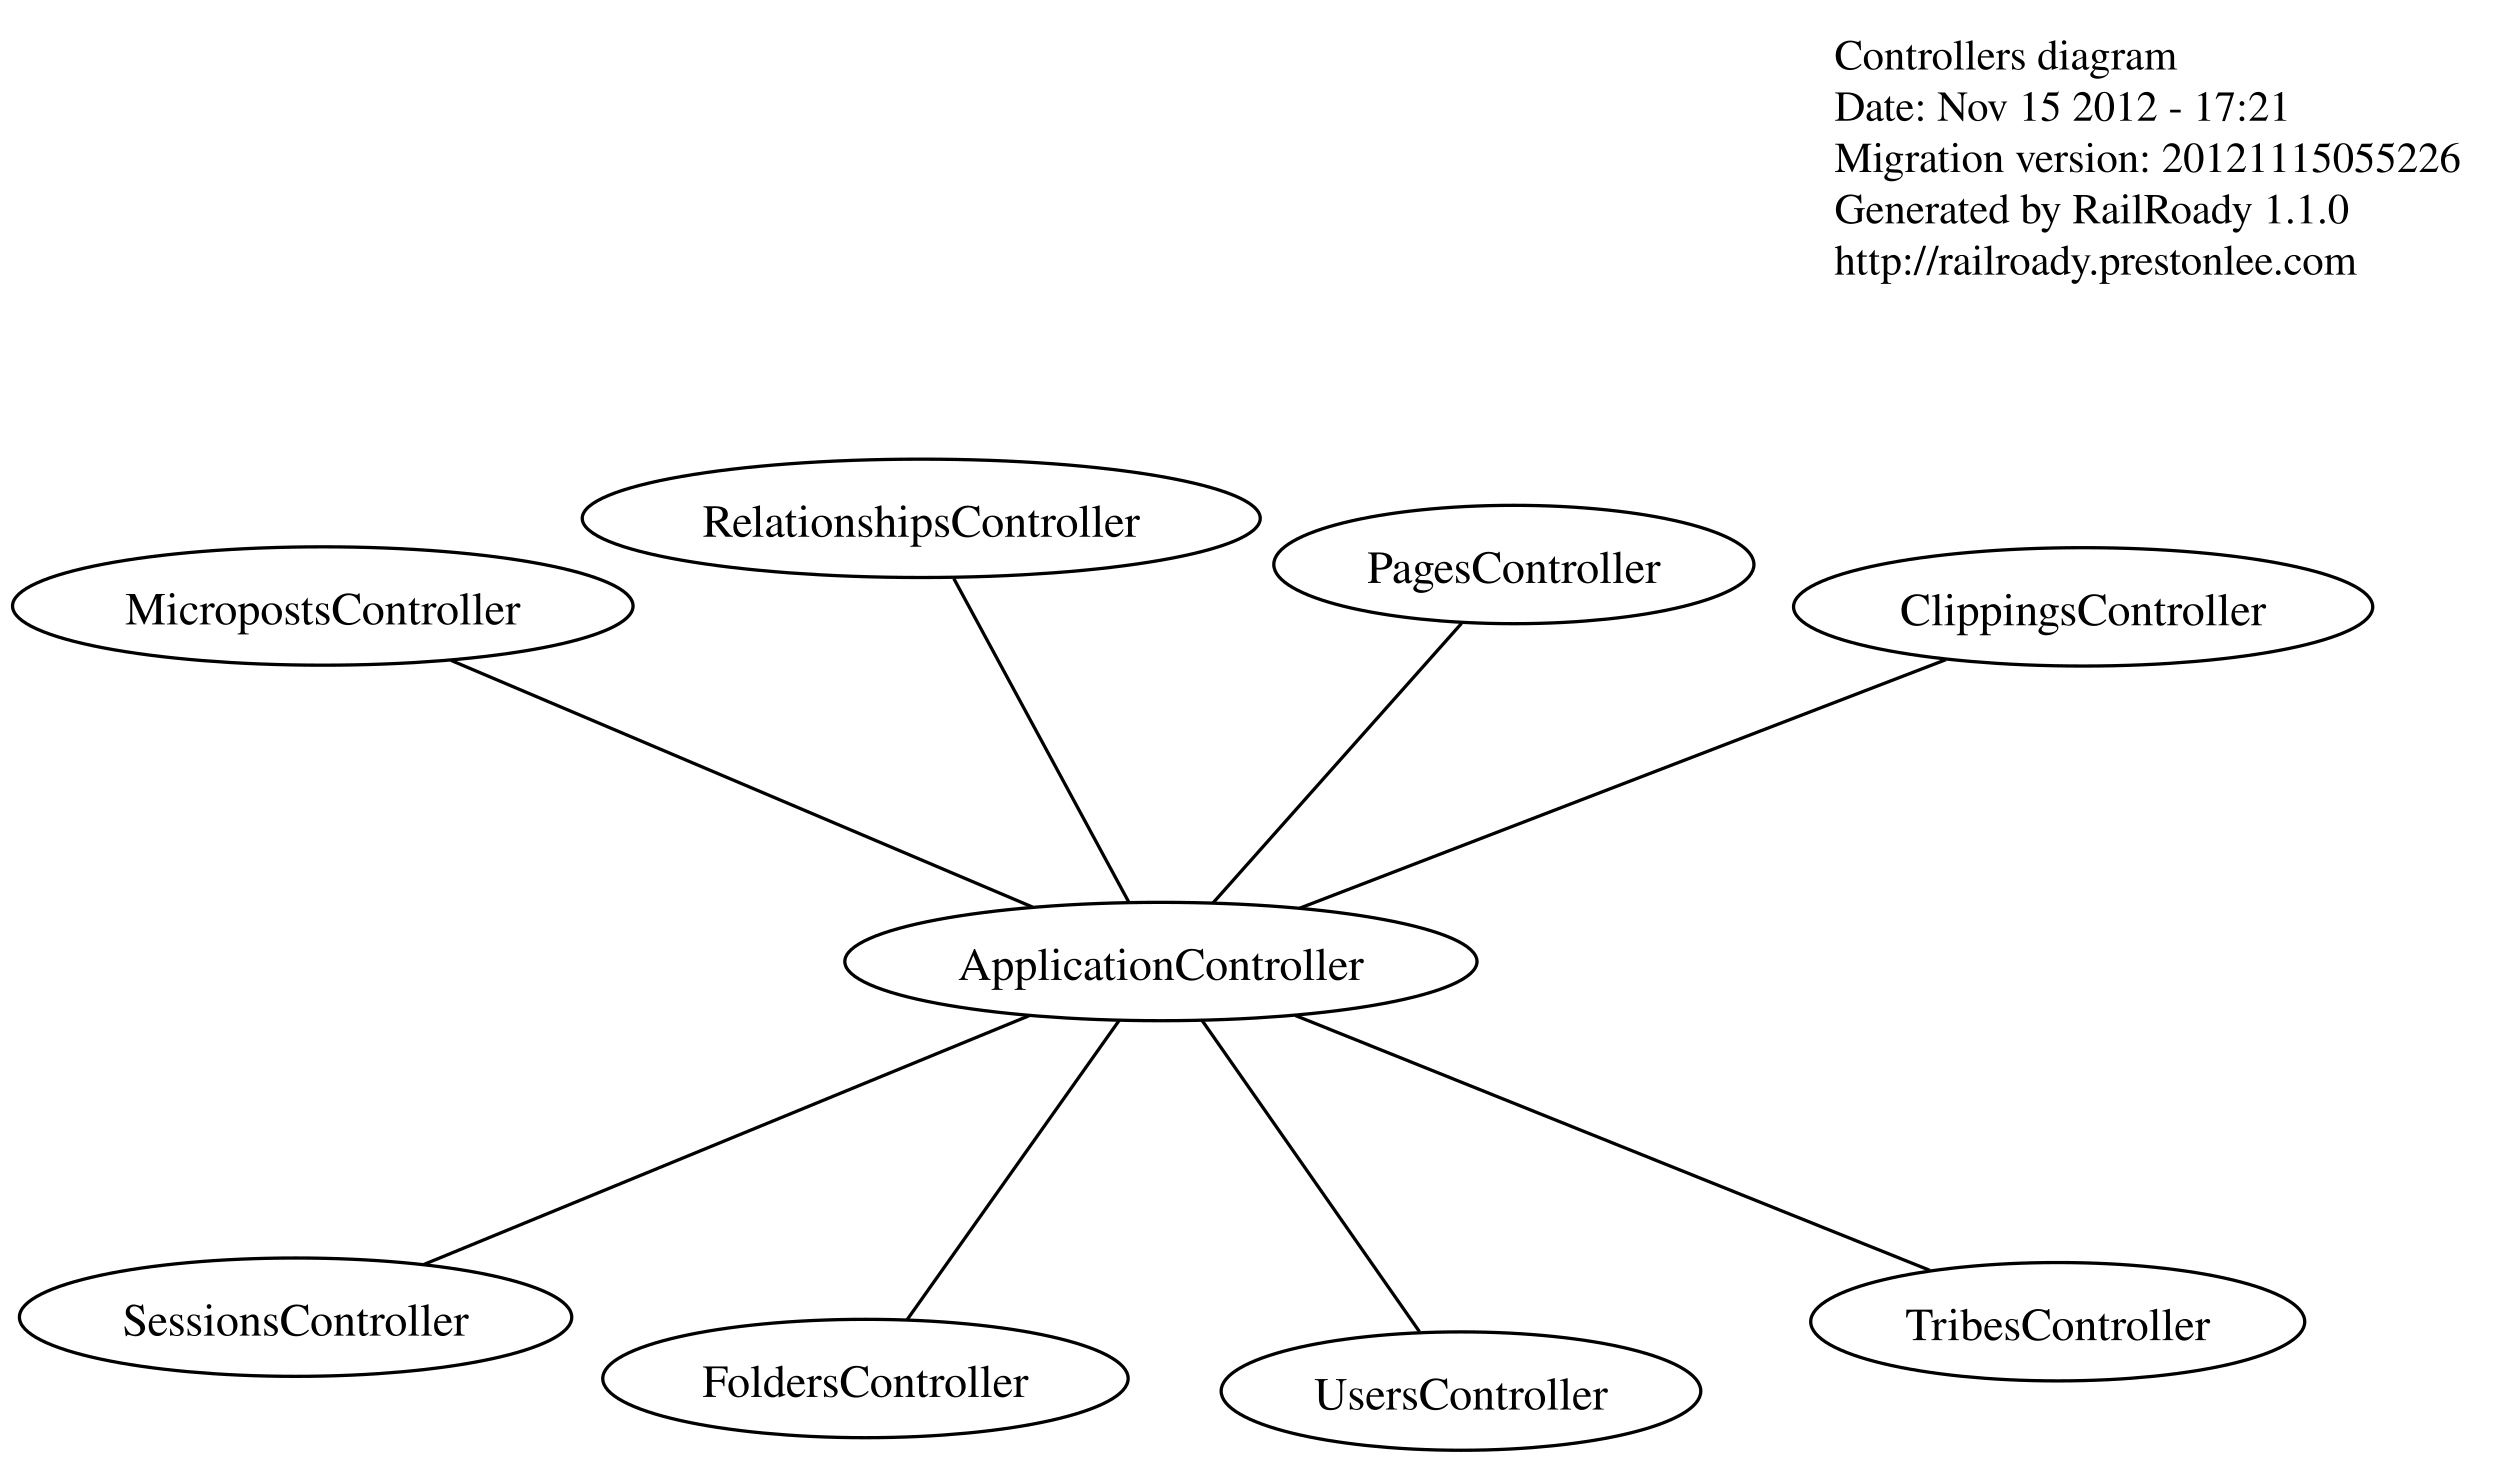
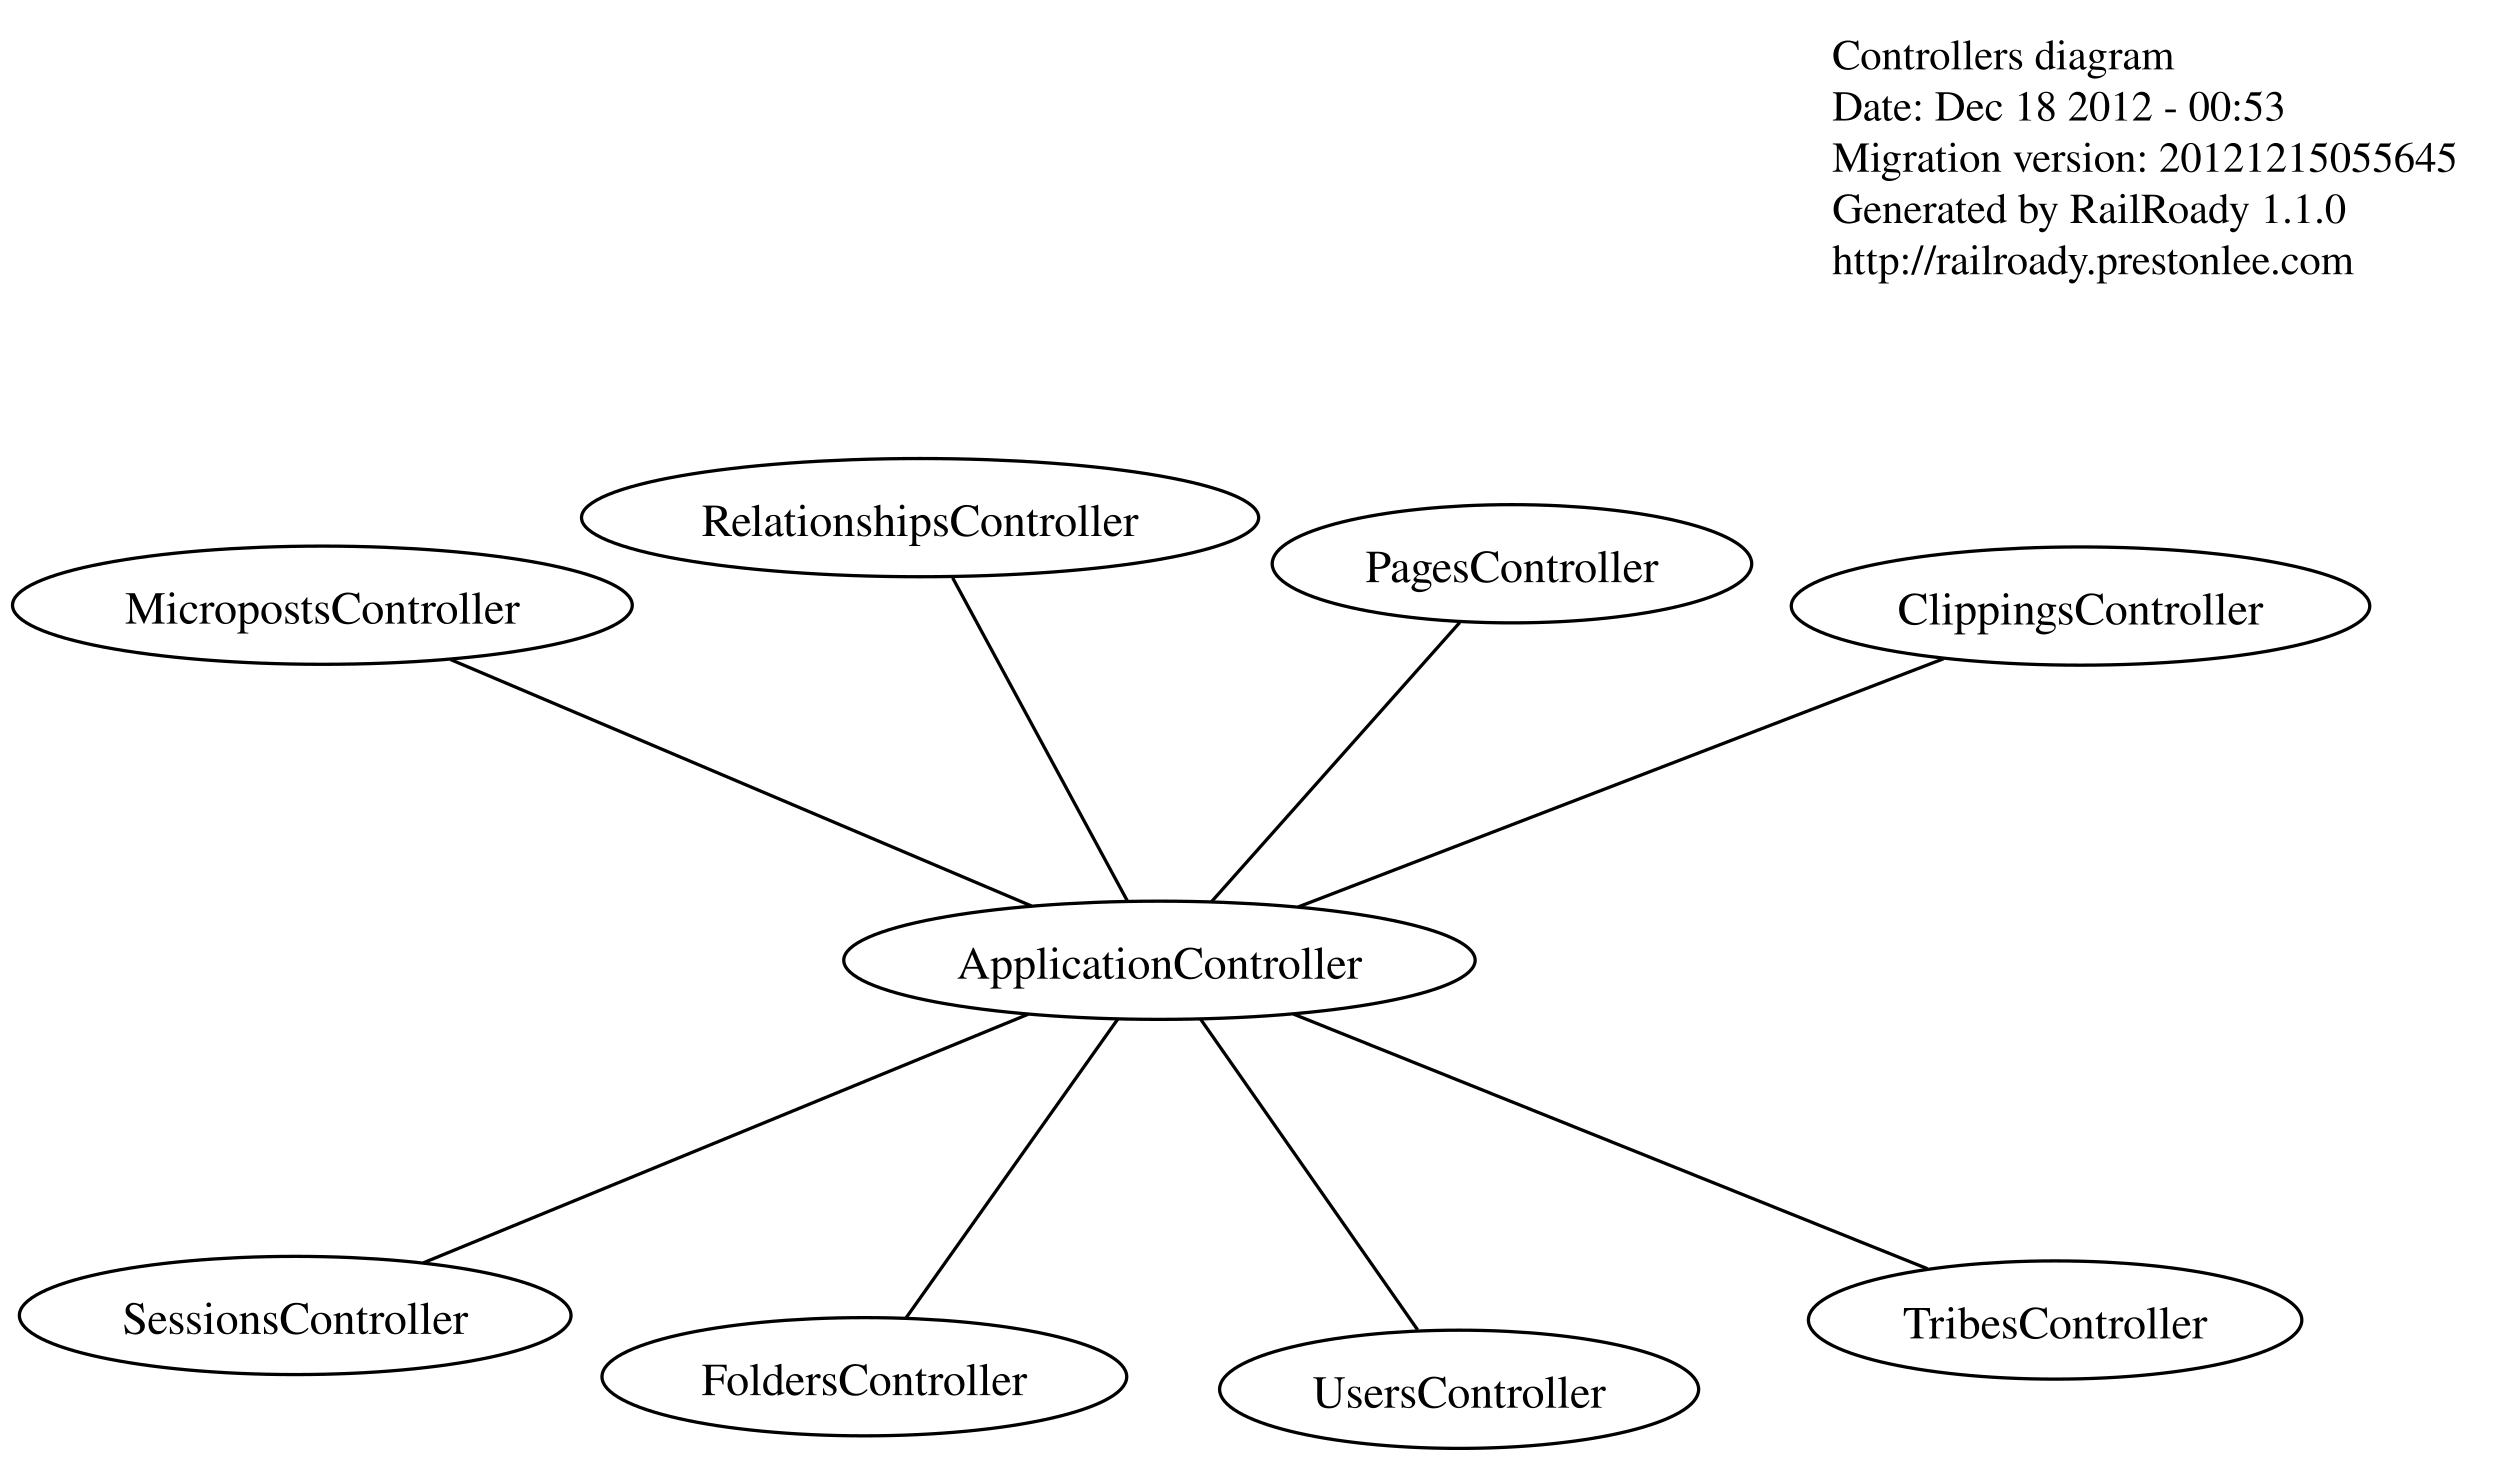
- <svg xmlns="http://www.w3.org/2000/svg" width="760pt" height="445pt" viewBox="0.00 0.00 760.42 445.00">
+ <svg xmlns="http://www.w3.org/2000/svg" width="761pt" height="445pt" viewBox="0.00 0.00 761.38 445.00">
  <g id="graph0" class="graph" transform="scale(1 1) rotate(0) translate(4 441)">
-     <polygon fill="white" stroke="white" points="-4,5 -4,-441 757.423,-441 757.423,5 -4,5" />
+     <polygon fill="white" stroke="white" points="-4,5 -4,-441 758.375,-441 758.375,5 -4,5" />
    <g id="node1" class="node">
      <text text-anchor="start" x="554" y="-420" font-family="Times,serif" font-size="13.00">Controllers diagram</text>
-       <text text-anchor="start" x="554" y="-404.4" font-family="Times,serif" font-size="13.00">Date: Nov 15 2012 - 17:21</text>
-       <text text-anchor="start" x="554" y="-388.8" font-family="Times,serif" font-size="13.00">Migration version: 20121115055226</text>
+       <text text-anchor="start" x="554" y="-404.4" font-family="Times,serif" font-size="13.00">Date: Dec 18 2012 - 00:53</text>
+       <text text-anchor="start" x="554" y="-388.8" font-family="Times,serif" font-size="13.00">Migration version: 20121215055645</text>
      <text text-anchor="start" x="554" y="-373.2" font-family="Times,serif" font-size="13.00">Generated by RailRoady 1.1.0</text>
      <text text-anchor="start" x="554" y="-357.6" font-family="Times,serif" font-size="13.00">http://railroady.prestonlee.com</text>
    </g>
    <g id="node2" class="node">
      <ellipse fill="none" stroke="black" cx="349.113" cy="-148.658" rx="96.145" ry="18" />
      <text text-anchor="middle" x="349.113" y="-143.058" font-family="Times,serif" font-size="14.00">ApplicationController</text>
    </g>
    <g id="node3" class="node">
      <ellipse fill="none" stroke="black" cx="629.626" cy="-256.535" rx="88.085" ry="18" />
      <text text-anchor="middle" x="629.626" y="-250.935" font-family="Times,serif" font-size="14.00">ClippingsController</text>
    </g>
    <g id="edge1" class="edge">
      <path fill="none" stroke="black" d="M391.413,-164.925C444.522,-185.35 535.06,-220.168 587.899,-240.489" />
    </g>
    <g id="node4" class="node">
      <ellipse fill="none" stroke="black" cx="259.243" cy="-21.823" rx="79.902" ry="18" />
      <text text-anchor="middle" x="259.243" y="-16.223" font-family="Times,serif" font-size="14.00">FoldersController</text>
    </g>
    <g id="edge2" class="edge">
      <path fill="none" stroke="black" d="M336.428,-130.755C319.3,-106.582 288.959,-63.761 271.864,-39.635" />
    </g>
    <g id="node5" class="node">
      <ellipse fill="none" stroke="black" cx="94.186" cy="-256.794" rx="94.373" ry="18" />
      <text text-anchor="middle" x="94.186" y="-251.194" font-family="Times,serif" font-size="14.00">MicropostsController</text>
    </g>
    <g id="edge3" class="edge">
      <path fill="none" stroke="black" d="M310.118,-165.2C262.138,-185.552 181.156,-219.903 133.177,-240.255" />
    </g>
    <g id="node6" class="node">
      <ellipse fill="none" stroke="black" cx="456.471" cy="-269.417" rx="73.02" ry="18" />
      <text text-anchor="middle" x="456.471" y="-263.817" font-family="Times,serif" font-size="14.00">PagesController</text>
    </g>
    <g id="edge4" class="edge">
      <path fill="none" stroke="black" d="M364.954,-166.477C385.252,-189.308 420.236,-228.659 440.565,-251.525" />
    </g>
    <g id="node7" class="node">
      <ellipse fill="none" stroke="black" cx="276.214" cy="-283.464" rx="103.112" ry="18" />
      <text text-anchor="middle" x="276.214" y="-277.864" font-family="Times,serif" font-size="14.00">RelationshipsController</text>
    </g>
    <g id="edge5" class="edge">
      <path fill="none" stroke="black" d="M339.282,-166.839C325.368,-192.567 300.077,-239.335 286.122,-265.141" />
    </g>
    <g id="node8" class="node">
      <ellipse fill="none" stroke="black" cx="85.906" cy="-40.48" rx="84.002" ry="18" />
      <text text-anchor="middle" x="85.906" y="-34.88" font-family="Times,serif" font-size="14.00">SessionsController</text>
    </g>
    <g id="edge6" class="edge">
      <path fill="none" stroke="black" d="M309.138,-132.228C259.235,-111.718 174.439,-76.867 124.967,-56.534" />
    </g>
    <g id="node9" class="node">
      <ellipse fill="none" stroke="black" cx="621.893" cy="-39.098" rx="75.131" ry="18" />
      <text text-anchor="middle" x="621.893" y="-33.498" font-family="Times,serif" font-size="14.00">TribesController</text>
    </g>
    <g id="edge7" class="edge">
      <path fill="none" stroke="black" d="M389.951,-132.256C442.119,-111.303 531.766,-75.297 582.988,-54.724" />
    </g>
    <g id="node10" class="node">
      <ellipse fill="none" stroke="black" cx="440.381" cy="-18" rx="72.945" ry="18" />
      <text text-anchor="middle" x="440.381" y="-12.4" font-family="Times,serif" font-size="14.00">UsersController</text>
    </g>
    <g id="edge8" class="edge">
      <path fill="none" stroke="black" d="M361.612,-130.765C378.992,-105.884 410.284,-61.086 427.74,-36.097" />
    </g>
  </g>
</svg>
